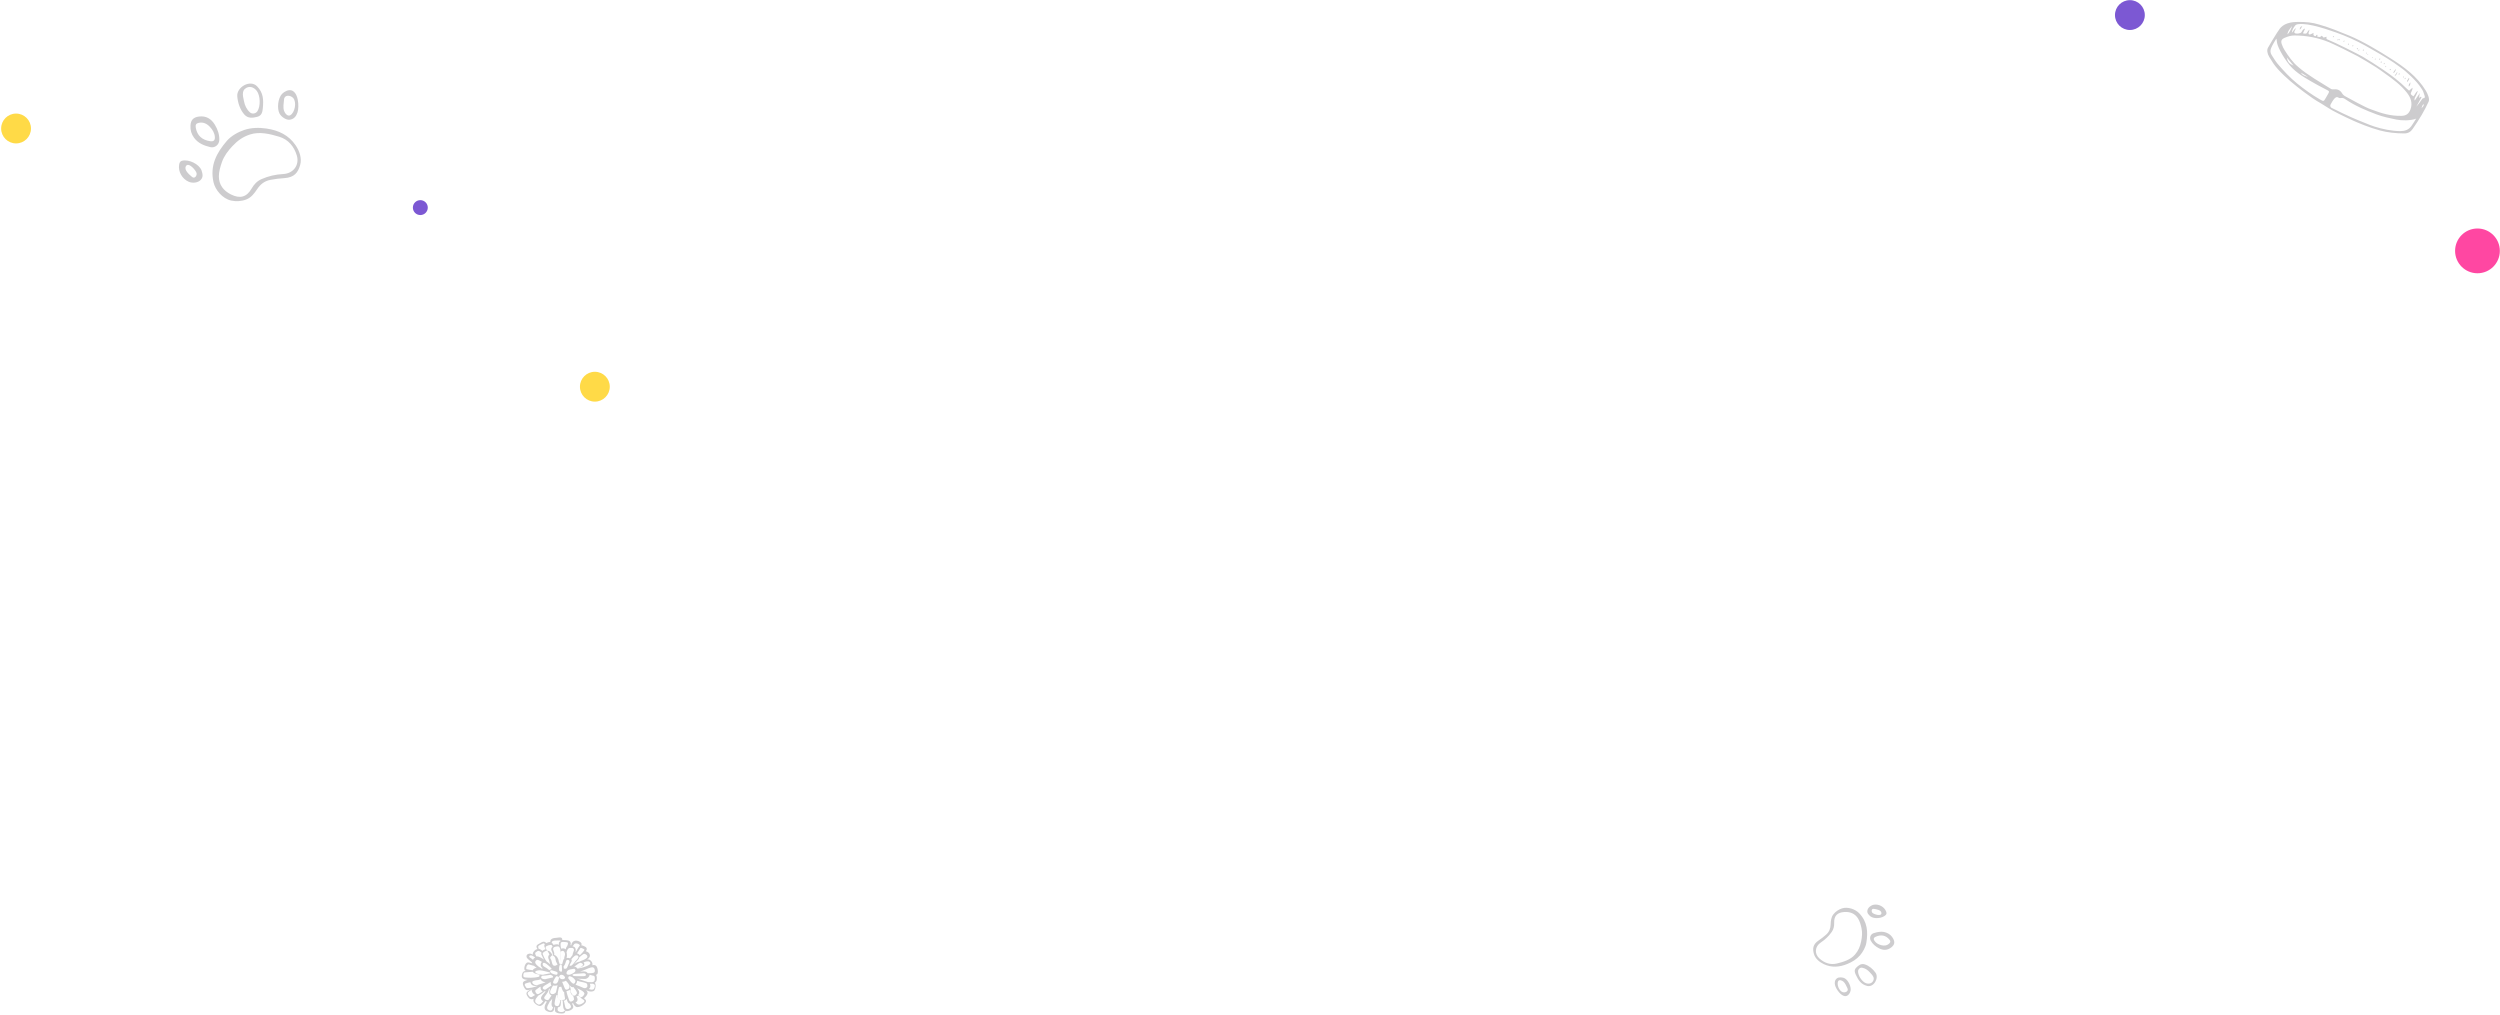
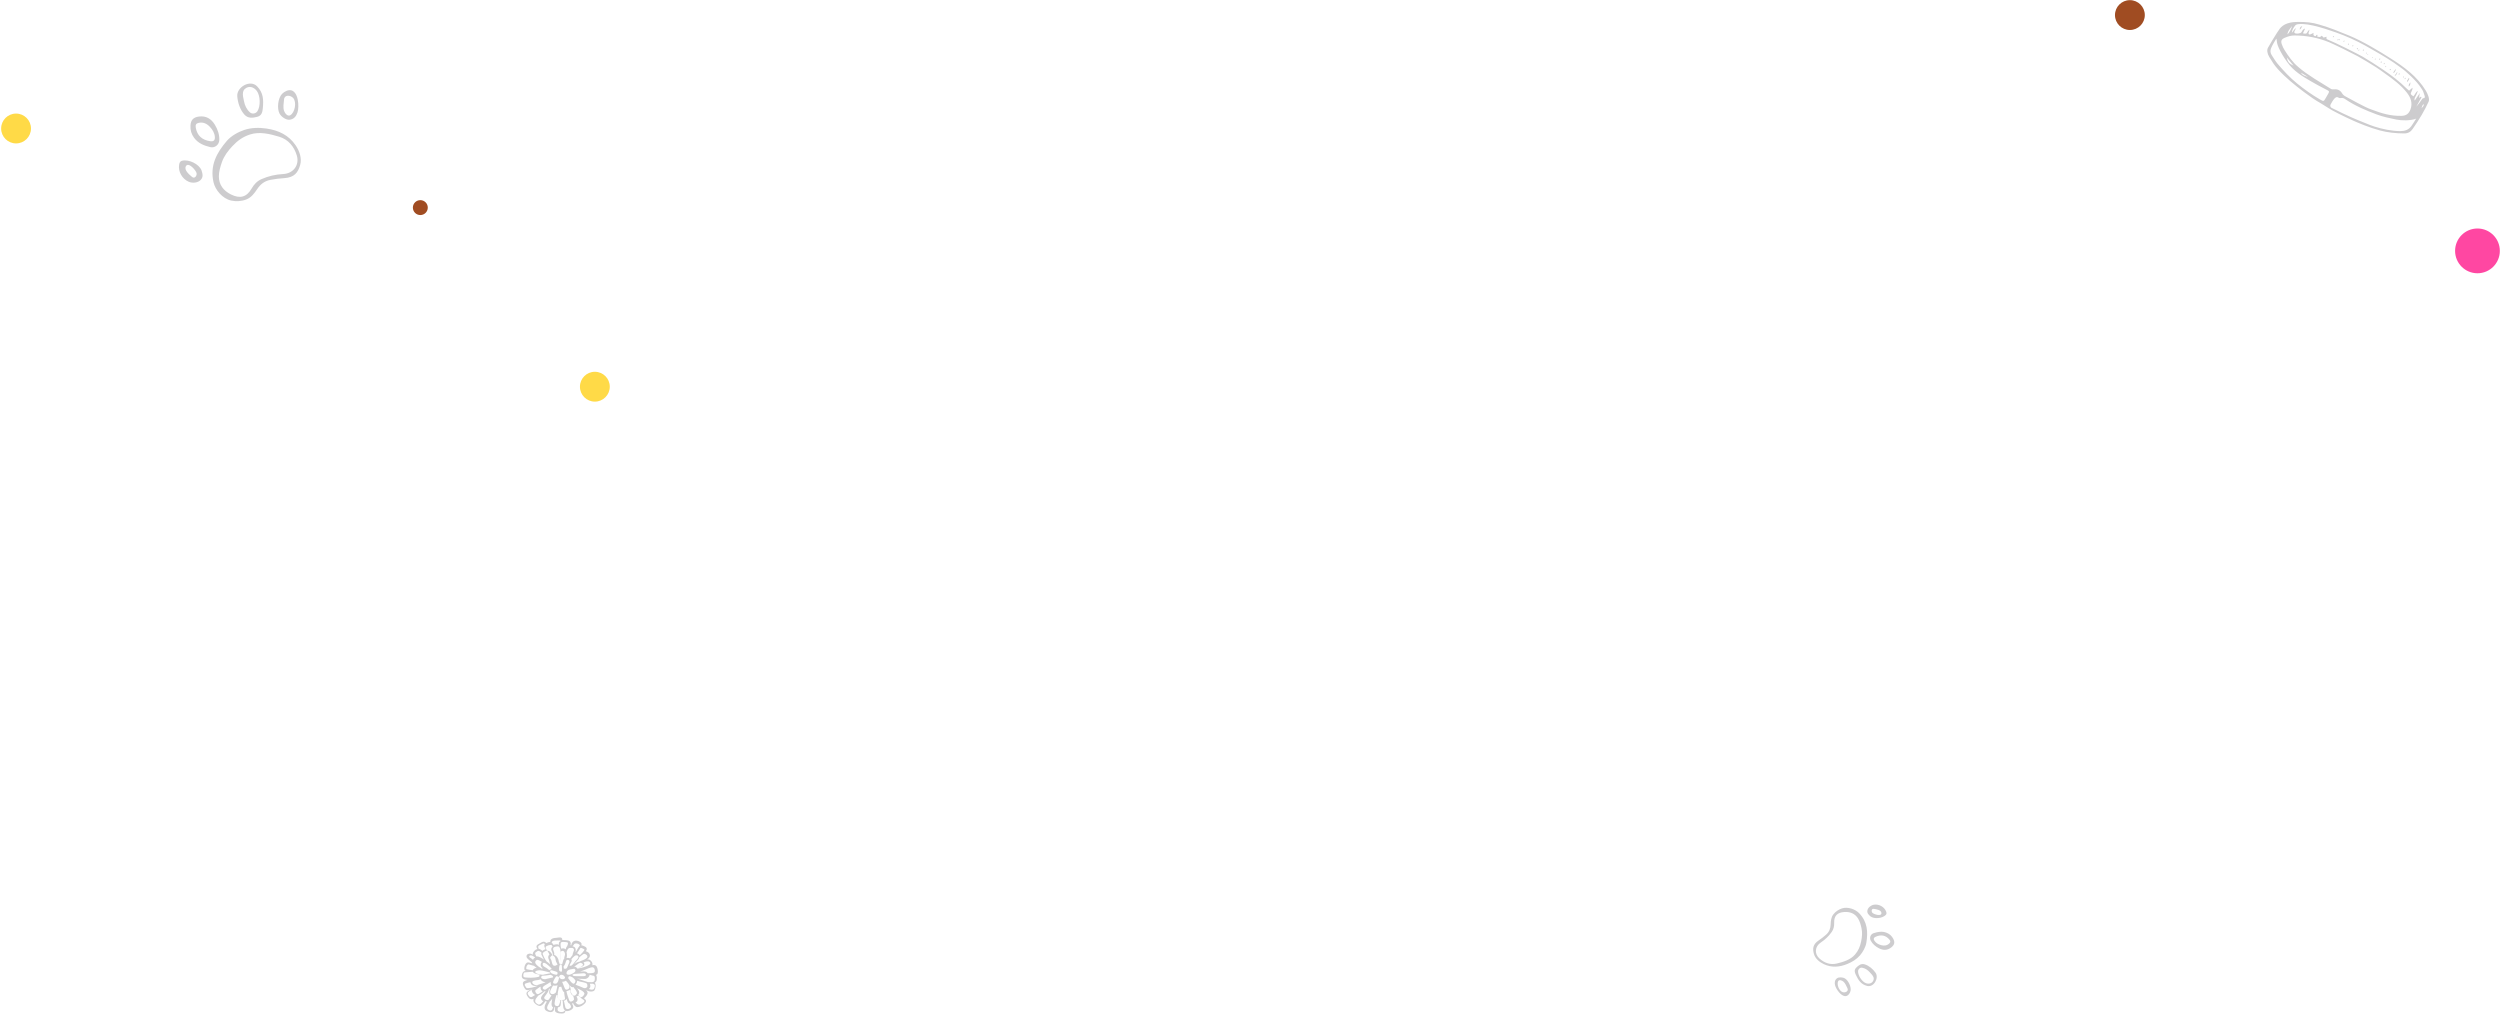
<svg xmlns="http://www.w3.org/2000/svg" width="1676" height="680" viewBox="0 0 1676 680" fill="none">
  <path fill-rule="evenodd" clip-rule="evenodd" d="M198.976 104.225C200.933 110.699 196.613 116.339 189.838 116.674C184.804 116.924 179.938 118.05 175.313 120.081C172.354 121.382 170.277 123.615 168.673 126.415C165.337 132.237 160.844 133.353 154.85 130.363C149.734 127.81 146.728 123.825 146.732 118.231C146.735 115.059 147.699 111.775 148.764 108.718C150.192 104.615 152.833 101.107 155.809 97.965C159.335 94.24 162.65 91.785 167.61 90.157C174.018 88.056 181.013 89.808 187.14 91.65C193.306 93.503 197.159 98.209 198.976 104.225ZM178.661 86.179C173.664 85.44 168.484 85.54 163.729 87.124C159.715 88.463 154.973 91.089 152.138 94.377C145.208 102.412 140.614 110.939 143.138 122.177C144.283 127.282 149.121 133.188 154.989 134.468C158.303 135.19 161.939 134.954 165.12 133.718C168.43 132.431 170.515 129.639 172.414 126.793C174.619 123.491 177.28 121.377 181.275 120.585C184.327 119.979 187.448 119.62 190.552 119.423C197.404 118.989 199.793 115.632 201.235 110.592C202.511 106.122 200.724 101.151 198.217 97.448C193.557 90.573 186.787 87.379 178.661 86.179Z" fill="#CDCCCE" />
  <path fill-rule="evenodd" clip-rule="evenodd" d="M131.263 85.698C130.896 83.672 131.428 82.734 133.252 82.347C136.227 81.716 138.671 82.897 140.655 84.98C142.461 86.877 143.839 89.106 144.037 91.765C144.206 94.044 143.205 94.983 141.028 94.679C135.462 93.904 132.202 90.908 131.263 85.698ZM141.02 98.641C144.043 99.355 146.908 97.037 147.024 93.881C147.156 90.235 145.938 86.747 144.064 83.653C141.626 79.626 138.175 77.504 133.367 78.132C129.633 78.619 127.897 80.44 127.692 84.182C127.525 87.192 128.268 89.898 130.122 92.388C132.886 96.107 136.844 97.656 141.02 98.641Z" fill="#CDCCCE" />
  <path fill-rule="evenodd" clip-rule="evenodd" d="M131.801 116.144C132.078 117.798 130.515 120.127 128.718 118.576C127.056 117.14 123.249 114.123 124.591 111.487C126.257 108.226 131.496 114.309 131.801 116.144ZM122.13 107.743C120.598 108.105 120.29 109.257 120.089 110.415C119.29 114.991 122.176 120.042 126.564 121.869C129.235 122.982 132.643 122.515 134.448 120.715C136.548 118.621 135.74 116.339 135.083 114.153C133.398 109.964 126.648 106.679 122.13 107.743Z" fill="#CDCCCE" />
  <path fill-rule="evenodd" clip-rule="evenodd" d="M194.564 77.27C192.725 78.284 190.922 75.802 190.415 74.287C189.619 71.927 190.224 69.113 190.418 66.704C190.694 63.308 194.793 63.705 196.588 65.752C199.014 68.516 197.709 75.528 194.564 77.27ZM199.611 66.806C198.754 62.602 196.45 59.103 192.012 60.95C190.939 61.398 189.879 62.097 189.081 62.938C186.353 65.804 185.553 72.663 187.41 76.151C188.634 78.451 191.947 80.535 194.102 80.286C197.026 79.948 198.579 77.973 199.434 75.374C200.092 73.365 200.243 69.894 199.611 66.806Z" fill="#CDCCCE" />
  <path fill-rule="evenodd" clip-rule="evenodd" d="M162.952 61.705C163.127 60.927 163.485 60.22 164.116 59.651C166.838 57.195 170.173 58.329 172.127 60.905C174.549 64.096 174.773 71.205 172.557 74.582C171.512 76.175 169.092 76.695 167.552 75.317C165.331 73.332 164.113 70.693 163.559 67.812C163.22 66.044 162.516 63.658 162.952 61.705ZM172.517 78.297C175.47 77.516 175.949 75.099 176.186 72.652C176.743 66.879 176.576 62.212 172.357 57.877C167.692 53.081 158.554 58.435 159.061 64.576C159.416 68.853 160.922 73.536 163.82 76.788C166.241 79.502 169.369 79.129 172.517 78.297Z" fill="#CDCCCE" />
  <path fill-rule="evenodd" clip-rule="evenodd" d="M1219.74 642.567C1216.2 639.374 1216.71 634.476 1220.61 631.897C1223.51 629.98 1226 627.597 1228 624.756C1229.29 622.937 1229.7 620.869 1229.63 618.628C1229.48 613.967 1231.74 611.721 1236.4 611.409C1240.38 611.143 1243.63 612.476 1245.68 615.831C1246.84 617.732 1247.47 620.04 1247.95 622.246C1248.61 625.207 1248.32 628.236 1247.7 631.164C1246.97 634.635 1245.9 637.27 1243.55 639.988C1240.51 643.496 1235.7 644.902 1231.39 645.949C1227.04 647.003 1223.02 645.535 1219.74 642.567ZM1238.43 646.251C1241.68 644.94 1244.72 643.061 1246.97 640.443C1248.86 638.231 1250.72 634.992 1251.2 632.026C1252.38 624.777 1251.99 618.053 1246.37 612.203C1243.82 609.545 1238.78 607.704 1234.82 608.997C1232.58 609.728 1230.51 611.146 1229.07 613.004C1227.57 614.937 1227.35 617.343 1227.27 619.715C1227.17 622.468 1226.36 624.669 1224.27 626.546C1222.68 627.981 1220.95 629.293 1219.18 630.5C1215.27 633.166 1215.07 636.017 1216.06 639.544C1216.94 642.671 1219.83 645.024 1222.67 646.363C1227.96 648.847 1233.16 648.385 1238.43 646.251Z" fill="#CDCCCE" />
  <path fill-rule="evenodd" clip-rule="evenodd" d="M1266.56 629.782C1267.5 630.861 1267.52 631.618 1266.56 632.518C1264.99 633.984 1263.1 634.17 1261.16 633.648C1259.4 633.172 1257.77 632.341 1256.71 630.82C1255.8 629.516 1256.06 628.588 1257.48 627.973C1261.11 626.401 1264.14 627.004 1266.56 629.782ZM1256.08 625.597C1254 626.274 1253.1 628.712 1254.16 630.645C1255.37 632.878 1257.35 634.522 1259.58 635.69C1262.48 637.211 1265.32 637.22 1267.99 635.085C1270.06 633.428 1270.46 631.701 1269.25 629.384C1268.28 627.52 1266.87 626.17 1264.87 625.357C1261.88 624.139 1258.94 624.659 1256.08 625.597Z" fill="#CDCCCE" />
  <path fill-rule="evenodd" clip-rule="evenodd" d="M1255.23 611.91C1254.47 611.008 1254.58 609.015 1256.23 609.292C1257.77 609.551 1261.18 609.976 1261.31 612.073C1261.48 614.67 1256.08 612.912 1255.23 611.91ZM1264.17 613.437C1264.97 612.651 1264.74 611.837 1264.45 611.059C1263.28 607.984 1259.69 605.983 1256.36 606.496C1254.32 606.808 1252.41 608.351 1251.96 610.112C1251.44 612.16 1252.76 613.248 1253.95 614.332C1256.49 616.254 1261.8 615.754 1264.17 613.437Z" fill="#CDCCCE" />
  <path fill-rule="evenodd" clip-rule="evenodd" d="M1232.35 657.742C1233.05 656.529 1234.97 657.36 1235.81 658.069C1237.11 659.171 1237.76 661.012 1238.51 662.48C1239.56 664.548 1237.05 665.709 1235.29 665.128C1232.91 664.344 1231.16 659.823 1232.35 657.742ZM1233.17 665.541C1235.16 667.695 1237.74 668.948 1239.64 666.367C1240.1 665.742 1240.46 664.976 1240.62 664.215C1241.17 661.623 1239.19 657.363 1236.87 655.965C1235.35 655.043 1232.7 654.955 1231.54 655.832C1229.98 657.021 1229.79 658.696 1230.22 660.498C1230.56 661.89 1231.71 663.96 1233.17 665.541Z" fill="#CDCCCE" />
  <path fill-rule="evenodd" clip-rule="evenodd" d="M1256.02 655.232C1256.19 655.762 1256.23 656.317 1256.05 656.889C1255.29 659.356 1252.87 659.897 1250.78 659.068C1248.19 658.042 1245.52 653.864 1245.65 651.03C1245.71 649.693 1246.99 648.497 1248.4 648.759C1250.45 649.136 1252.12 650.272 1253.48 651.795C1254.31 652.731 1255.59 653.903 1256.02 655.232ZM1244.35 648.79C1242.85 650.338 1243.43 651.961 1244.15 653.514C1245.87 657.177 1247.64 659.912 1251.72 660.966C1256.24 662.133 1259.83 655.582 1257.34 652.088C1255.61 649.656 1253.03 647.401 1250.13 646.512C1247.7 645.771 1245.95 647.139 1244.35 648.79Z" fill="#CDCCCE" />
  <path fill-rule="evenodd" clip-rule="evenodd" d="M1623.36 72.619C1623.54 72.03 1623.7 71.432 1623.92 70.859C1624.03 70.579 1624.26 70.344 1624.77 69.611C1624.76 70.416 1624.88 70.795 1624.74 70.996C1624.33 71.575 1623.83 72.084 1623.36 72.619ZM1616.55 84.572C1614.71 87.083 1612.08 87.931 1609.04 87.903C1603.48 87.852 1596.99 86.54 1591.78 84.826C1587.57 83.443 1584.56 81.963 1580.42 80.389C1576.68 78.965 1563.46 72.627 1562.96 72.235C1562.18 71.625 1562.01 70.797 1562.47 69.973C1563.19 68.685 1563.9 67.35 1564.86 66.251C1565.57 65.433 1566.55 64.571 1567.89 65.541C1568.25 65.805 1568.92 65.822 1569.4 65.719C1570.56 65.465 1571.49 65.957 1572.35 66.548C1578.88 70.975 1586.09 74.017 1593.41 76.747C1597.64 78.325 1602.13 79.266 1606.57 80.168C1610.01 80.866 1615.8 81.026 1619.79 79.541C1618.72 81.222 1617.73 82.966 1616.55 84.572ZM1562.66 59.59C1556.32 55.586 1546.79 50.245 1540.85 44.969C1536.7 41.519 1534.3 37.776 1531.64 33.696C1530.84 32.474 1530.21 31.099 1529.73 29.716C1528.94 27.457 1529.46 26.324 1531.58 25.381C1533.72 24.431 1535.94 23.76 1538.32 23.773C1546.33 23.822 1554.09 25.294 1561.49 28.333C1564.69 29.651 1577.38 35.902 1580.5 37.631C1584.73 39.974 1588.85 42.536 1592.95 45.103C1595.09 46.443 1597.1 47.993 1599.16 49.457C1604.41 53.176 1609.59 57.021 1613.58 62.115C1616.13 65.362 1617.57 69.119 1615.97 73.352C1614.87 76.279 1613.12 77.602 1609.95 77.666C1602.67 77.816 1596.96 76.129 1589.56 73.322C1585.96 72.231 1574.67 65.813 1572.33 64.59C1571.36 64.082 1570.68 63.452 1570.09 62.487C1568.91 60.535 1567.11 59.606 1564.73 59.91C1564.06 59.995 1563.21 59.934 1562.66 59.59ZM1542.57 48.732C1544.15 49.681 1545.73 50.629 1547.31 51.579C1545.53 50.941 1543.52 50.657 1542.57 48.732ZM1533.07 38.517C1534.51 40.272 1535.96 42.028 1537.62 44.051C1534.58 42.596 1533.74 41.659 1533.07 38.517ZM1559.18 65.722C1557.81 68.059 1557.79 68.1 1555.37 66.706C1549.96 63.591 1544.92 59.974 1540.06 56.038C1535.18 52.088 1530.97 47.528 1526.93 42.79C1525.44 41.035 1524.29 38.974 1523 37.041C1521.99 35.52 1521.85 33.938 1522.57 32.22C1523.51 29.985 1524.8 27.98 1526.02 25.924C1526.25 25.987 1526.37 27.753 1526.54 28.781C1527.11 32.151 1532.16 41.045 1536.71 45.623C1541.73 50.554 1548.19 53.88 1554.14 57.237C1556.17 58.377 1558.26 59.381 1560.31 60.48C1561.56 61.152 1561.62 61.356 1560.92 62.699C1560.38 63.729 1559.77 64.718 1559.18 65.722ZM1536.6 17.395C1535.99 19.498 1535.09 21.436 1533.55 23.075C1533.61 20.67 1535.47 19.24 1536.6 17.395ZM1538.76 17.05C1539.11 16.615 1539.81 16.321 1540.39 16.245C1541.54 16.092 1542.72 16.04 1543.87 16.117C1551.73 16.351 1566.58 21.861 1571.18 23.701C1577.83 26.369 1584.13 29.552 1590.4 33.267C1596.63 36.777 1603.71 40.942 1609.46 45.336C1612.45 47.282 1620.33 54.377 1623.15 59.069C1624.38 60.61 1624.94 62.397 1625.48 64.225C1625.77 65.206 1625.67 65.841 1624.42 65.895C1624.13 65.907 1623.81 66.401 1623.58 66.728C1622.42 68.357 1621.3 70.003 1619.9 71.508L1623.4 65.194C1623.27 65.069 1623.14 64.945 1623.01 64.82C1622.65 65.047 1622.29 65.273 1621.71 65.641C1621.86 64.696 1621.98 63.926 1622.23 62.407C1620.85 64.457 1619.88 65.889 1618.84 67.43C1618.34 66.018 1619.16 65.09 1619.66 64.077C1620.16 63.065 1620.63 62.037 1620.93 60.901C1619.44 61.754 1619.05 63.466 1617.93 64.575C1615.89 63.114 1615.87 63.066 1616.73 61.206C1617.06 60.487 1617.39 59.77 1617.36 58.771C1616.62 59.413 1615.88 60.054 1615.05 60.775C1614.54 60.345 1614.04 59.972 1613.6 59.534C1608.64 54.578 1603.09 50.358 1597.28 46.47C1592.98 43.588 1588.63 40.778 1584.18 38.139C1581.46 36.526 1565.24 28.379 1560.61 26.586C1560.51 26.548 1560.41 26.497 1560.31 26.463C1559.32 26.117 1559.7 25.311 1559.7 24.631C1559.03 24.824 1558.36 25.062 1557.68 25.175C1557.54 25.197 1557.35 24.717 1557.14 24.513C1556.91 24.294 1556.64 24.125 1556.38 23.934C1555.48 25.245 1554.42 24.768 1553.38 24.437C1553.48 24.232 1553.55 24.017 1553.63 23.804C1553.75 23.488 1553.39 23.165 1553.11 23.389C1552.84 23.598 1552.68 23.867 1552.55 24.179C1552.54 24.204 1552.54 24.227 1552.54 24.252C1552.47 24.245 1552.4 24.228 1552.33 24.228C1551.15 24.222 1550.55 23.374 1551.04 22.001C1550.11 22.451 1549.42 22.919 1548.66 23.118C1547.95 23.303 1547.43 22.657 1547.66 21.978C1547.88 21.32 1548.21 20.697 1548.22 19.859C1547.85 20.278 1547.41 20.654 1547.12 21.127C1546.14 22.769 1546.16 22.782 1543.88 22.335C1544.36 21.302 1544.82 20.3 1545.33 19.199C1543.75 19.404 1543.53 20.728 1542.86 21.613C1542.1 22.609 1539.05 22.896 1538.23 22.03C1538.07 21.86 1538.05 21.406 1538.15 21.159C1538.49 20.358 1538.89 19.585 1539.27 18.802C1538.84 19.141 1538.36 19.441 1538.04 19.86C1537.49 20.565 1537.07 21.367 1536.42 22.029C1536.61 20.079 1537.57 18.491 1538.76 17.05ZM1626.29 60.83C1620.49 51.228 1611.54 44.706 1602.16 38.835C1596.09 34.914 1584.01 27.614 1575 23.903C1568.33 21.224 1562.38 18.638 1554.76 16.468C1550.35 15.07 1545.69 14.629 1540.99 14.704C1537.82 14.755 1536.32 14.785 1533.42 15.721C1531.22 16.431 1529.36 17.913 1528.44 19.125C1527.74 20.053 1527.08 21.02 1526.48 22.01C1524.43 25.337 1522.3 28.624 1520.43 32.045C1519.59 33.587 1519.97 35.863 1521.27 38.119C1523 41.028 1524.8 43.848 1527.11 46.383C1532.34 52.129 1538.34 56.973 1544.5 61.623C1548.2 64.419 1552.18 67.217 1556.05 69.361C1556.78 69.763 1560.73 72.266 1561.06 72.496C1563.39 74.151 1572.08 78.426 1578.17 81.141C1580.88 82.345 1588.43 85.555 1595.39 87.431C1600.77 88.882 1606.13 89.408 1611.68 89.455C1614.44 89.479 1616.13 88.352 1617.48 86.406C1621.95 79.981 1625.42 74.189 1628.2 68.018C1629.03 66.166 1627.3 62.504 1626.29 60.83Z" fill="#CDCCCE" />
  <path fill-rule="evenodd" clip-rule="evenodd" d="M1541.75 19.976C1541.71 18.78 1542.07 17.811 1543.44 17.484C1543.09 18.11 1542.87 18.588 1542.58 19.019C1542.34 19.368 1542.03 19.659 1541.75 19.976Z" fill="#CDCCCE" />
  <path fill-rule="evenodd" clip-rule="evenodd" d="M1614.91 58.065C1614.5 56.819 1615.13 56.245 1615.9 55.182C1616.01 56.572 1615.63 57.242 1614.91 58.065Z" fill="#CDCCCE" />
  <path fill-rule="evenodd" clip-rule="evenodd" d="M1613.77 54.987C1613.71 54.55 1613.6 54.31 1613.67 54.186C1614.07 53.509 1614.52 52.863 1614.94 52.205C1615.59 52.909 1614.64 53.607 1614.37 54.297C1614.29 54.486 1614.07 54.644 1613.77 54.987Z" fill="#CDCCCE" />
  <path fill-rule="evenodd" clip-rule="evenodd" d="M1564.76 24.726C1564.5 24.815 1564.26 24.898 1564.02 24.98C1563.99 24.858 1563.9 24.669 1563.95 24.625C1564.16 24.451 1564.4 24.321 1564.63 24.177C1564.67 24.324 1564.7 24.472 1564.76 24.726Z" fill="#CDCCCE" />
  <path fill-rule="evenodd" clip-rule="evenodd" d="M1602.23 47.1C1602.1 46.752 1601.93 46.482 1601.99 46.454C1602.23 46.353 1602.54 46.333 1602.83 46.283C1602.83 46.44 1602.89 46.635 1602.82 46.745C1602.72 46.878 1602.51 46.94 1602.23 47.1Z" fill="#CDCCCE" />
  <path fill-rule="evenodd" clip-rule="evenodd" d="M1596.6 41.156C1596.68 41.506 1596.81 41.714 1596.74 41.793C1596.62 41.93 1596.38 41.987 1596.2 42.077C1596.11 41.912 1595.91 41.688 1595.96 41.596C1596.04 41.437 1596.28 41.362 1596.6 41.156Z" fill="#CDCCCE" />
  <path fill-rule="evenodd" clip-rule="evenodd" d="M1611.54 51.125C1611.57 51.449 1611.62 51.712 1611.6 51.96C1611.59 52.037 1611.4 52.075 1611.29 52.132C1611.23 51.883 1611.14 51.63 1611.13 51.386C1611.13 51.306 1611.33 51.249 1611.54 51.125Z" fill="#CDCCCE" />
  <path fill-rule="evenodd" clip-rule="evenodd" d="M1580.66 32.192C1580.68 32.502 1580.77 32.742 1580.69 32.877C1580.61 32.998 1580.35 33.004 1580.17 33.061C1580.11 32.864 1579.96 32.622 1580.03 32.48C1580.09 32.346 1580.37 32.315 1580.66 32.192Z" fill="#CDCCCE" />
  <path fill-rule="evenodd" clip-rule="evenodd" d="M1590.2 38.355C1590.34 38.378 1590.56 38.359 1590.6 38.437C1590.66 38.545 1590.59 38.725 1590.58 38.875C1590.44 38.849 1590.23 38.869 1590.17 38.785C1590.11 38.691 1590.19 38.502 1590.2 38.355Z" fill="#CDCCCE" />
  <path fill-rule="evenodd" clip-rule="evenodd" d="M1587.66 36.629C1587.56 36.728 1587.45 36.828 1587.35 36.925C1587.27 36.812 1587.12 36.679 1587.14 36.587C1587.16 36.477 1587.34 36.4 1587.45 36.308C1587.52 36.415 1587.59 36.522 1587.66 36.629Z" fill="#CDCCCE" />
  <path fill-rule="evenodd" clip-rule="evenodd" d="M1577.54 30.877C1577.59 30.668 1577.57 30.451 1577.62 30.244C1577.64 30.143 1577.48 30.072 1577.42 30.16C1577.32 30.325 1577.26 30.484 1577.1 30.619C1576.74 30.943 1577.43 31.353 1577.54 30.877Z" fill="#CDCCCE" />
  <path fill-rule="evenodd" clip-rule="evenodd" d="M1574.69 29.245C1574.68 29.172 1574.58 29.15 1574.53 29.177C1574.22 29.344 1573.94 29.613 1574.08 29.983C1574.11 30.057 1574.2 30.078 1574.27 30.064C1574.65 29.987 1574.71 29.577 1574.69 29.245Z" fill="#CDCCCE" />
  <path fill-rule="evenodd" clip-rule="evenodd" d="M1571.3 27.35C1571.25 27.441 1571.19 27.52 1571.11 27.587C1571.02 27.673 1570.99 27.795 1571.07 27.904C1571.3 28.25 1571.66 27.71 1571.75 27.541C1571.89 27.261 1571.45 27.086 1571.3 27.35Z" fill="#CDCCCE" />
  <path fill-rule="evenodd" clip-rule="evenodd" d="M1568.39 26.302C1568.26 26.448 1568.13 26.56 1568.06 26.746C1568 26.917 1568.18 27.037 1568.33 26.951C1568.51 26.841 1568.64 26.697 1568.71 26.492C1568.78 26.289 1568.53 26.139 1568.39 26.302Z" fill="#CDCCCE" />
  <path fill-rule="evenodd" clip-rule="evenodd" d="M1567.75 26.477C1567.84 26.233 1567.49 26.006 1567.32 26.226C1567.16 26.442 1566.99 26.659 1567.07 26.942C1567.1 27.039 1567.18 27.092 1567.28 27.064C1567.56 26.985 1567.66 26.733 1567.75 26.477Z" fill="#CDCCCE" />
  <path fill-rule="evenodd" clip-rule="evenodd" d="M1581.71 33.365C1581.72 33.227 1581.56 33.12 1581.45 33.21C1581.21 33.393 1581.03 33.616 1581.09 33.917C1581.11 34.014 1581.2 34.072 1581.29 34.037C1581.58 33.929 1581.67 33.66 1581.71 33.365Z" fill="#CDCCCE" />
  <path fill-rule="evenodd" clip-rule="evenodd" d="M1584.72 33.305C1584.72 33.203 1584.58 33.113 1584.49 33.173C1584.23 33.349 1583.99 33.608 1584.06 33.942C1584.08 34.029 1584.2 34.101 1584.29 34.07C1584.6 33.954 1584.71 33.62 1584.72 33.305Z" fill="#CDCCCE" />
  <path fill-rule="evenodd" clip-rule="evenodd" d="M1586.67 35.476C1586.69 35.317 1586.5 35.186 1586.37 35.296C1586.16 35.464 1586.06 35.614 1586.14 35.87C1586.17 35.953 1586.27 35.969 1586.34 35.95C1586.58 35.887 1586.64 35.714 1586.67 35.476Z" fill="#CDCCCE" />
  <path fill-rule="evenodd" clip-rule="evenodd" d="M1592.68 39.342C1592.73 39.223 1592.55 39.109 1592.48 39.223C1592.33 39.456 1592.18 39.533 1592.08 39.806C1592.01 39.996 1592.26 40.163 1592.39 39.992C1592.57 39.763 1592.56 39.592 1592.68 39.342Z" fill="#CDCCCE" />
  <path fill-rule="evenodd" clip-rule="evenodd" d="M1595.7 39.256C1595.69 39.196 1595.6 39.139 1595.54 39.159C1595.27 39.25 1595.15 39.454 1595.02 39.663C1594.98 39.726 1594.95 39.816 1595.02 39.901C1595.04 39.93 1595.06 39.959 1595.08 39.986C1595.12 40.041 1595.17 40.071 1595.24 40.077L1595.34 40.085C1595.44 40.094 1595.51 40.034 1595.54 39.966C1595.65 39.745 1595.77 39.528 1595.7 39.256Z" fill="#CDCCCE" />
  <path fill-rule="evenodd" clip-rule="evenodd" d="M1598.74 42.316C1598.77 42.233 1598.59 42.12 1598.54 42.197C1598.37 42.423 1597.89 42.586 1598.03 42.944C1598.06 42.996 1598.12 43.056 1598.19 43.055C1598.68 43.045 1598.63 42.608 1598.74 42.316Z" fill="#CDCCCE" />
  <path fill-rule="evenodd" clip-rule="evenodd" d="M1599.7 44.447C1599.78 44.26 1599.51 44.087 1599.38 44.262C1599.23 44.476 1599.14 44.613 1599.1 44.864C1599.08 44.985 1599.24 45.091 1599.33 45.004C1599.53 44.832 1599.59 44.691 1599.7 44.447Z" fill="#CDCCCE" />
  <path fill-rule="evenodd" clip-rule="evenodd" d="M1606.26 46.582C1606.37 46.379 1606.15 46.254 1606.03 46.437C1605.78 46.79 1605.38 47.185 1605.11 47.521C1604.85 47.832 1604.77 48.142 1604.54 48.453C1604.42 48.621 1604.45 48.9 1604.63 48.878C1605.4 48.782 1605.89 47.281 1606.26 46.582Z" fill="#CDCCCE" />
  <path fill-rule="evenodd" clip-rule="evenodd" d="M1607.15 48.395C1607.14 48.155 1606.84 48.353 1606.8 48.592C1606.67 49.326 1605.76 49.949 1605.48 50.611C1605.41 50.773 1605.47 50.872 1605.59 50.844C1606.21 50.695 1607.22 49.136 1607.15 48.395Z" fill="#CDCCCE" />
  <path fill-rule="evenodd" clip-rule="evenodd" d="M1608.72 49.267C1608.69 49.195 1608.6 49.143 1608.52 49.155C1608.15 49.212 1607.96 49.604 1608.05 49.94C1608.07 50.022 1608.21 50.109 1608.3 50.082C1608.63 49.977 1608.87 49.622 1608.72 49.267Z" fill="#CDCCCE" />
  <path fill-rule="evenodd" clip-rule="evenodd" d="M1612.74 52.349C1612.76 52.22 1612.55 52.086 1612.45 52.177C1612.23 52.366 1612.04 52.594 1612.06 52.9C1612.07 53.031 1612.21 53.123 1612.33 53.057C1612.6 52.91 1612.7 52.636 1612.74 52.349Z" fill="#CDCCCE" />
  <path fill-rule="evenodd" clip-rule="evenodd" d="M398.628 651.575C398.06 652.843 394.468 652.256 394.066 652.472C393.911 652.24 393.696 652.011 393.402 651.793C392.172 650.879 390.57 651.275 389.149 651.322C389.026 651.325 388.915 651.348 388.796 651.357C390.087 650.98 391.376 650.465 392.459 650.012C392.942 649.81 393.629 649.545 394.303 649.212C395.229 648.965 396.066 648.482 397.081 648.47C398.574 648.448 399.102 650.514 398.628 651.575ZM398.682 657.104C398.191 659.181 395.459 658.238 394.165 658.397C394.071 658.409 386.877 656.043 386.796 655.943C387.802 656.312 391.806 656.267 391.873 656.275C393.35 656.455 395.101 655.079 395.294 653.473C395.391 653.513 396.772 653.92 397.295 654.032C397.656 654.111 398.138 654.088 398.428 654.395C398.882 654.881 398.852 656.384 398.682 657.104ZM398.176 662.872C397.824 663.328 397.588 663.431 396.949 663.472C396.192 663.524 395.494 663.254 394.796 663.016C396.536 661.732 395.437 659.563 395.407 659.476C396.111 659.532 396.838 659.554 397.53 659.507C398.387 659.874 398.832 660.071 398.795 660.964C398.774 661.471 398.511 662.435 398.176 662.872ZM393.586 661.717C392.403 663.113 390.913 662.225 390.241 661.895C389.406 661.487 388.493 661.233 387.643 660.857C387.172 660.65 386.255 660.401 385.796 660.039C386.483 659.38 386.918 658.415 386.898 657.475C387.753 657.813 388.768 658.009 389.298 658.155C390.535 658.498 392.432 658.637 393.454 659.425C393.586 659.479 394.07 661.143 393.586 661.717ZM391.72 666.5C391.3 667.468 390.374 668.701 389.253 668.448C388.836 668.354 387.567 667.034 387.615 666.953C388.373 666.533 388.502 665.188 388.111 664.353C387.772 663.632 387.309 663.031 386.796 662.478C386.994 662.57 387.187 662.658 387.355 662.745C388.034 663.089 392.426 664.873 391.72 666.5ZM390.352 672.727C389.2 673.469 387.895 673.888 386.749 672.921C386.426 672.647 386.144 672.281 385.796 672.09C386.371 671.765 387.111 671.3 387.096 670.647C387.276 670.177 387.221 669.722 387.049 669.212C386.902 668.77 386.685 668.338 386.434 667.923C386.931 667.877 387.416 667.725 387.836 667.481C388.12 667.876 388.529 668.14 388.904 668.465C389.147 668.675 389.355 668.862 389.583 669.02C389.596 669.086 389.623 669.15 389.67 669.207C390.191 669.846 391.08 669.993 391.601 670.683C392.262 671.559 391.09 672.249 390.352 672.727ZM382.73 671.483C381.75 671.46 381.657 670.71 381.346 669.901C381.037 669.096 380.814 668.24 380.501 667.443C380.182 666.629 380.076 665.842 379.843 665.023C379.83 664.807 379.819 664.59 379.795 664.384C380.541 664.371 381.313 664.04 381.89 663.479C381.99 663.873 382.129 664.26 382.23 664.636C382.499 665.638 382.967 666.709 383.735 667.249C383.889 667.356 384.058 667.438 384.236 667.501C384.416 667.923 384.567 668.352 384.664 668.855C384.735 669.234 384.828 669.672 384.784 670.049C384.774 670.147 384.737 670.246 384.699 670.344C384.498 670.536 384.297 670.733 384.078 670.887C383.692 671.158 383.198 671.496 382.73 671.483ZM382.589 675.486C381.919 676.376 380.426 676.815 379.61 676.2C379.141 675.844 379.071 675.655 378.917 674.961C378.763 674.258 378.659 673.559 378.463 672.868C378.285 672.245 378.261 671.319 377.795 670.877C377.914 670.864 378.029 670.877 378.149 670.85C378.816 670.704 379.595 670.231 379.788 669.482C380.084 670.581 380.584 672.036 381.306 672.587C381.509 672.74 381.731 672.836 381.96 672.899C382.304 673.805 383.196 674.683 382.589 675.486ZM378.043 678.008C377.409 678.702 374.774 678.725 373.996 677.525C373.534 676.812 374.007 675.646 374.043 675.34C374.731 675.232 375.356 674.934 375.67 674.328C376.038 673.615 375.87 672.511 376.042 671.736C376.143 671.27 376.169 670.875 376.101 670.483C376.462 670.596 376.839 670.643 377.225 670.651C377.219 670.718 377.436 674.715 377.716 675.785C377.895 676.469 378.29 676.987 378.795 677.352C378.552 677.774 378.508 677.497 378.043 678.008ZM373.111 674.439C371.872 674.254 371.676 673.209 371.849 672.186C372.044 671.018 372.219 669.76 372.555 668.624C372.7 668.132 372.843 667.739 372.848 667.343C373.37 667.178 373.819 666.904 374.088 666.481C373.951 667.735 373.726 669.261 374.737 670.115C375.065 670.394 375.422 670.613 375.795 670.799C375.49 671.536 375.337 672.346 375.035 673.07C374.577 674.18 374.467 674.641 373.111 674.439ZM368.839 665.387C368.603 664.439 369.356 663.219 369.767 662.38C369.989 661.928 370.347 661.466 370.563 660.99C370.66 660.888 370.746 660.781 370.809 660.66C371.784 660.888 372.983 660.839 373.795 660.477C373.703 660.876 373.627 661.275 373.537 661.648C373.282 662.682 373.129 663.735 372.846 664.764C372.784 664.991 372.691 665.21 372.591 665.43C372.426 665.533 372.299 665.687 372.108 665.857C371.202 666.664 369.204 666.861 368.839 665.387ZM369.863 677.169C369.184 677.747 368.327 677.432 367.653 677.052C366.051 676.15 367.049 674.207 367.765 673.011C368.053 672.53 368.373 672.008 368.507 671.458C369.127 671.019 369.74 670.273 370.225 669.482C370.096 670.297 370.026 671.119 369.905 671.787C369.648 673.211 369.568 674.567 370.795 675.319C370.506 675.966 370.314 676.785 369.863 677.169ZM365.089 669.554C364.597 668.974 364.783 668.714 365.191 668.05C365.491 667.559 365.848 667.135 366.205 666.689C366.961 665.748 367.513 664.852 367.855 663.652C367.887 663.55 367.876 663.445 367.843 663.348C368.075 663.182 368.298 662.996 368.509 662.792C368.625 662.679 368.751 662.583 368.872 662.478C368.143 664.032 367.808 665.769 368.87 666.809C369.123 667.059 369.447 667.243 369.795 667.386C369.285 667.894 368.968 668.586 368.534 669.221C368.261 669.618 367.91 670.222 367.448 670.403C366.706 670.692 365.595 670.151 365.089 669.554ZM362.417 673.033C361.726 673.475 361.256 673.704 360.505 673.194C360.106 672.922 359.652 672.67 359.305 672.327C357.503 670.545 361.047 667.483 360.965 667.366C361.588 667.104 362.189 666.716 362.715 666.369C363.43 665.894 364.293 665.376 364.834 664.655C365.158 664.644 365.483 664.584 365.794 664.479C365.616 664.752 365.441 665.03 365.233 665.299C364.761 665.908 364.155 666.396 363.699 667.014C362.56 668.558 362.18 669.576 363.678 670.902C363.829 671.034 363.987 671.158 364.149 671.278C363.522 671.765 363.124 672.581 362.417 673.033ZM357.836 667.59C357.118 668.026 356.367 668.724 355.517 668.397C354.909 668.165 354.582 667.582 354.183 666.996C352.856 665.043 355.25 664.555 356.412 663.479C356.415 663.611 356.401 663.728 356.42 663.871C356.613 665.303 357.564 666.55 358.794 667.003C358.47 667.193 358.152 667.401 357.836 667.59ZM354.193 662.448C353.043 662.545 353.002 662.446 352.464 661.591C352.216 661.196 351.808 660.647 351.794 660.165C351.768 659.298 352.504 659.301 353.217 659.045C354.007 658.761 354.782 658.613 355.57 658.476C355.733 659.3 356.228 660.096 356.947 660.513C358.077 661.171 359.454 661.031 360.794 660.735C360.548 660.86 357.799 662.142 354.193 662.448ZM352.623 655.327C351.465 655.304 350.64 655.025 350.817 653.564C350.861 653.194 351.087 652.21 351.429 651.998C351.772 651.787 356.735 651.589 357.133 651.472C357.228 651.606 357.868 652.274 358.022 652.306C358.923 652.892 360.8 653.186 361.794 653.473C361.741 653.583 361.682 653.692 361.651 653.798C361.556 654.106 361.512 654.423 361.493 654.736C357.69 655.903 353.257 655.34 352.623 655.327ZM352.809 648.996C352.829 648.397 352.939 647.924 353.245 647.407C353.533 646.92 353.813 646.634 354.301 646.469C354.637 646.605 354.999 646.69 355.355 646.778C356.188 646.987 357.008 647.27 357.845 647.452C357.88 647.46 357.922 647.443 357.961 647.442C358.198 647.643 358.445 647.841 358.694 648.038C358.995 648.278 359.375 648.58 359.794 648.871C358.679 648.932 357.517 649.493 357.167 650.471C356.763 650.361 356.343 650.326 355.899 650.262C355.073 650.146 354.12 650.026 353.322 649.809C352.693 649.641 352.791 649.558 352.809 648.996ZM357.359 643.467C357.205 643.35 357.052 643.234 356.922 643.116C356.302 642.546 355.546 642.179 354.899 641.656C354.834 641.527 354.743 641.492 354.827 641.157C354.958 640.636 355.366 640.46 355.882 640.466C356.966 640.479 357.833 641.417 358.794 641.855C358.131 642.199 357.59 642.77 357.359 643.467ZM358.872 638.716C358.97 638.479 359.647 638.127 359.829 637.973C360.695 637.234 361.329 637.358 362.175 637.971C362.456 638.174 362.714 638.408 363.005 638.586C362.985 638.633 362.835 639.271 362.911 639.509C362.798 639.95 363.094 640.266 363.318 640.657C363.649 641.242 363.84 641.897 364.194 642.482C364.381 642.788 364.582 643.133 364.794 643.467C364.44 643.076 363.84 642.787 363.45 642.519C362.691 641.998 361.818 641.606 360.942 641.309C360.557 641.178 360.134 641.155 359.713 641.212C359.551 641.178 358.502 639.607 358.872 638.716ZM360.814 634.592C360.973 633.818 362.59 633.185 363.243 632.899C363.485 632.791 363.814 632.583 364.067 632.519C364.771 632.34 364.83 632.598 365.258 632.98C365.063 633.241 364.916 633.532 364.901 633.879C364.867 634.704 365.359 635.612 365.794 636.363C365.718 636.379 365.635 636.385 365.558 636.405C364.884 636.577 364.156 636.957 363.574 637.464C363.229 637.047 362.637 636.728 362.198 636.458C361.804 636.217 361.427 636.101 361.048 636.058C361.097 635.554 360.702 635.145 360.814 634.592ZM366.142 637.485C366.934 637.375 367.269 637.693 367.6 638.422C367.827 638.927 368.075 639.455 368.35 639.93C367.789 640.41 367.422 641.139 367.52 642.023C367.577 642.534 367.785 642.988 367.983 643.439C368.416 644.42 368.501 645.362 368.777 646.392C368.784 646.415 368.788 646.443 368.794 646.469C368.076 645.77 367.228 645.041 366.39 644.533C366.39 644.519 366.403 644.501 366.397 644.492C365.168 643.074 363.978 639.972 363.926 639.888C363.237 638.789 365.442 637.582 366.142 637.485ZM366.402 634.258C367.081 633.846 368.39 633.503 369.193 633.463C369.961 633.426 370.228 634.092 370.457 634.672C369.998 635.027 369.652 635.468 369.565 636.013C369.429 636.846 369.859 637.485 370.197 638.215C370.522 638.917 370.572 639.686 370.795 640.403C370.634 640.411 370.476 640.438 370.317 640.465C370.329 640.245 370.257 640.019 370.085 639.739C369.765 639.21 369.208 638.444 368.732 638.017C368.114 637.465 367.292 637.297 366.464 637.31C366.663 636.256 364.908 635.163 366.402 634.258ZM370.91 630.73C371.526 630.531 372.258 630.521 372.907 630.524C373.537 630.527 374.158 630.467 374.788 630.464C375.263 630.463 375.484 630.407 375.728 630.721C375.762 630.766 375.779 630.872 375.795 630.987C375.413 631.119 375.093 631.317 374.9 631.619C374.61 632.074 374.606 632.76 374.755 633.433C373.954 632.894 372.921 633.023 371.782 633.253C371.543 633.3 371.294 633.373 371.047 633.461C370.828 632.925 370.375 632.299 369.795 632.029C369.982 631.454 370.143 630.979 370.91 630.73ZM376.467 637.626C378.003 636.944 378.816 638.558 378.795 639.792C378.778 640.634 378.114 641.822 378.298 642.655C377.986 642.931 377.742 643.27 377.634 643.692C377.446 644.426 376.912 646.254 376.845 646.469C376.645 646.327 376.386 646.227 376.021 646.192C375.45 646.137 374.662 646.463 374.814 646.217C376.086 644.136 375.532 641.448 375.558 639.159C375.565 638.463 375.771 637.935 376.467 637.626ZM376.521 631.589C376.965 631.441 377.624 631.438 378.077 631.493C378.723 631.573 380.442 631.474 380.744 632.133C381.004 632.704 380.193 634.232 380.212 634.294C379.71 634.82 379.382 635.634 379.209 636.463C378.621 635.882 377.789 635.617 376.816 635.851C376.613 635.9 376.441 635.963 376.275 636.03C376.234 635.666 376.11 635.299 375.96 634.944C375.695 633.068 375.664 631.877 376.521 631.589ZM382.412 635.485C383.217 635.472 384.002 635.332 384.484 635.949C385.234 636.907 384.422 637.766 384.208 638.721C384.106 639.185 383.794 639.839 383.818 640.359C383.658 640.535 383.506 640.716 383.381 640.882C383.049 641.315 382.718 641.731 382.381 642.162C382.293 642.274 382.199 642.372 382.105 642.467C381.723 642.287 381.279 642.182 380.831 642.17C380.507 642.162 380.167 642.192 379.827 642.25C380.203 641.186 380.08 639.759 379.957 639C379.924 638.786 379.866 638.581 379.795 638.388C380.08 637.651 380.252 636.862 380.755 636.23C381.23 635.631 381.607 635.495 382.412 635.485ZM384.506 633.581C384.862 633.137 384.784 632.864 385.485 632.588C386.346 632.25 387.686 632.63 388.321 633.213C389.068 633.902 388.779 633.477 388.495 634.149C388.364 634.461 388.047 634.768 387.85 635.056C387.252 635.931 386.835 636.849 386.311 637.76C386.235 637.894 386.016 638.155 385.77 638.464C385.82 638.284 385.881 638.1 385.918 637.924C386.188 636.639 385.867 635.08 384.486 634.575C384.286 634.504 384.046 634.448 383.796 634.401C384.091 634.2 384.256 633.899 384.506 633.581ZM389.154 635.506C389.576 635.396 389.818 635.507 390.219 635.704C390.702 635.941 391.313 636.13 391.722 636.458C392.328 636.943 389.019 640.111 388.683 640.465C388.356 639.797 387.588 639.334 386.796 639.127C387.66 637.958 388.345 636.703 389.154 635.506ZM392.22 639.556C392.981 639.834 393.792 640.459 393.796 641.286C393.803 642.414 391.922 643.178 391.002 643.622C390.282 643.969 389.183 644.171 388.548 644.729C388.425 644.737 388.3 644.746 388.17 644.767C388.008 644.776 387.861 644.816 387.715 644.869C387.07 645.039 386.454 645.314 386.158 645.494C385.693 645.778 385.24 646.117 384.796 646.469C385.381 645.781 385.947 645.065 386.564 644.397C387.141 643.774 387.932 643.201 388.184 642.358C388.227 642.209 388.256 642.066 388.268 641.927C388.906 641.396 389.478 640.783 390.154 640.29C390.836 639.791 391.369 639.244 392.22 639.556ZM384.623 654.311C382.82 653.355 384.426 653.152 385.105 652.905C385.17 652.88 388.39 652.62 389.851 652.564C390.587 652.536 391.777 652.287 392.411 652.751C392.857 653.077 392.881 653.692 392.66 653.987C392.158 654.663 389.708 654.432 389.002 654.449C387.719 654.484 384.799 654.405 384.623 654.311ZM378.531 662.327C378.131 661.498 377.805 660.635 377.483 659.784C377.283 659.253 377.142 658.688 376.795 658.209C377.114 658.197 377.436 658.147 377.742 658.101C378.35 658.006 378.9 657.784 379.339 657.475C379.512 657.658 382.142 659.99 381.757 661.878C381.682 662.508 381.277 663.047 380.55 663.305C379.221 663.775 378.972 663.24 378.531 662.327ZM374.775 661.792C375.079 661.56 376.142 661.576 376.29 661.478C376.334 661.606 376.972 664.636 378.254 665.213C378.064 665.932 378.839 668.857 378.793 669.623C378.828 670.271 377.433 670.424 376.323 670.478C374.945 670.545 374.564 669.938 374.238 669.513C373.041 667.947 374.63 662.253 374.775 661.792ZM370.929 657.898C371.332 656.921 371.876 655.92 372.474 655.081C372.586 654.923 372.784 654.707 372.959 654.474C373.703 654.542 374.717 654.557 374.709 655.549C374.709 655.619 374.746 655.67 374.795 655.702C374.749 655.774 374.707 655.85 374.683 655.947C374.45 656.883 374.341 657.702 373.806 658.525C373.163 659.514 372.678 659.557 371.651 659.419C370.921 659.322 370.588 658.725 370.929 657.898ZM369.096 651.872C368.904 651.682 368.784 651.436 368.795 651.194C368.843 650.131 370.031 650.495 370.641 650.705C371.397 650.966 373.689 651.408 373.776 652.068C373.846 652.593 373.741 653.344 373.166 653.463C372.694 653.56 369.732 652.926 369.096 651.872ZM366.477 656.216C365.402 656.632 364.579 656.461 363.997 656.29C363.533 656.156 362.978 655.856 362.84 655.426C362.681 654.932 362.952 654.469 363.376 654.188C363.387 654.179 363.389 654.167 363.401 654.159C364.037 654.183 367.825 653.833 368.99 653.473C369.048 653.506 370.267 654.002 370.459 654.194C370.726 654.464 370.855 654.879 370.767 655.235C370.766 655.24 370.761 655.247 370.758 655.251C369.352 655.627 367.905 655.892 366.477 656.216ZM364.427 661.238C365.214 660.536 366.382 660.052 367.281 659.484C367.649 659.253 368.019 659 368.379 658.728C368.75 658.64 369.084 658.627 369.415 658.476C369.112 659.214 369.043 659.997 369.795 660.581C369.166 660.994 367.55 662.171 366.217 663.058C365.643 663.439 365.48 663.7 364.478 663.213C363.453 662.713 363.702 661.882 364.427 661.238ZM361.643 661.836C361.875 661.692 362.145 661.58 362.427 661.478C362.42 661.521 362.406 661.559 362.402 661.605C362.264 663.103 362.904 664.122 363.794 664.599C363.153 664.954 362.527 665.447 361.976 665.806C361.28 666.257 360.647 666.804 359.857 666.241C359.365 665.891 358.651 664.609 358.818 664.169C359.009 663.667 360.039 663.026 360.41 662.732C360.806 662.42 361.225 662.096 361.643 661.836ZM369.795 649.282C369.754 649.324 369.5 649.71 369.522 649.873C369.059 649.864 368.621 650.01 368.292 650.471C367.598 649.878 366.923 649.251 366.168 648.819C365.612 648.498 364.991 648.233 364.475 647.82C363.395 646.96 363.569 644.97 365.22 645.584C366.708 646.137 369.697 649.173 369.795 649.282ZM371.393 641.031C371.737 641.308 371.995 641.768 372.166 642.144C372.508 642.893 372.437 643.704 372.688 644.482C372.938 645.262 373.54 645.846 373.795 646.629C372.973 647.087 372.243 647.758 371.199 647.335C370.078 646.882 370.021 644.856 369.665 643.883C369.55 643.569 369.402 643.295 369.231 643.004C368.738 642.16 368.564 642.19 369.237 641.272C369.873 640.408 370.25 640.106 371.393 641.031ZM378.687 655.001C379.143 655.901 378.068 656.484 377.11 656.475C375.378 656.458 375.049 655.17 374.795 654.928C375.153 654.169 375.241 653.444 376.479 653.474C377.513 653.499 378.298 654.233 378.687 655.001ZM381.119 646.456C380.79 647.216 380.543 648.059 380.133 648.779C379.581 649.751 378.869 649.435 378.038 649.37C378.012 649.226 377.985 649.082 377.964 648.943C377.912 648.59 377.867 648.26 377.795 647.963C378.39 647.21 378.86 646.425 379.129 645.458C379.404 644.482 379.619 643.248 380.773 643.5C382.776 643.935 381.24 646.178 381.119 646.456ZM383.891 649.61C384.366 649.496 384.828 649.369 385.259 649.6C385.567 649.765 385.763 650.203 385.793 650.601C385.896 651.881 383.018 653.163 382.138 653.374C381.288 653.577 379.849 653.545 379.799 652.51C379.765 651.754 379.975 651.343 380.526 650.71C381.473 649.868 383.025 649.82 383.891 649.61ZM386.915 646.643C387.48 646.186 388.013 645.769 388.711 645.549C388.845 645.507 388.983 645.484 389.122 645.468C389.375 645.512 389.624 645.568 389.871 645.702C390.131 645.841 390.615 646.11 390.738 646.398C390.936 646.87 390.594 647.401 390.246 647.642C389.757 647.979 389.181 648.229 388.674 648.541C388.152 648.86 387.628 649.206 387.076 649.471C386.922 649.134 386.697 648.821 386.451 648.594C385.891 648.08 385.385 647.954 384.796 648.032C385.524 647.603 386.251 647.178 386.915 646.643ZM383.058 643.071C383.21 642.93 385.017 640.591 386.063 640.483C386.828 640.425 387.602 640.466 387.78 641.362C387.981 642.386 386.185 643.822 385.636 644.501C384.859 645.459 383.99 646.877 382.849 647.452C382.754 647.423 382.652 647.405 382.546 647.44C382.264 647.533 382.032 647.388 381.795 647.267C381.964 646.866 382.138 646.463 382.339 646.076C382.58 645.612 382.924 645.201 383.105 644.71C383.109 644.699 383.109 644.69 383.11 644.679C383.179 644.553 383.234 644.415 383.264 644.267C383.36 643.797 383.267 643.396 383.058 643.071ZM375.768 646.511C376.364 646.31 376.629 646.846 376.675 647.723C376.724 648.65 376.76 649.56 376.795 650.483C376.577 651.005 376.748 651.521 376.191 651.468C375.996 651.449 374.71 651.047 374.82 650.162C374.71 648.772 374.948 646.79 375.768 646.511ZM375.482 640.243C375.572 641.575 375.552 642.988 375.47 644.319C375.43 644.984 375.11 645.781 375.216 646.469C375.167 646.362 375.128 646.267 375.07 646.136C374.689 645.28 374.644 644.637 374.474 643.765C374.258 642.655 373.421 641.184 372.348 640.518C372.08 640.353 371.788 640.247 371.486 640.176C371.698 639.71 371.601 639.122 371.496 638.618C371.25 637.405 370.026 635.845 371.536 634.958C372.094 634.63 372.89 634.536 373.535 634.483C374.354 634.417 374.663 634.476 375.06 635.105C375.402 635.646 375.607 636.104 375.654 636.753C375.687 637.214 375.63 637.528 375.795 637.869C375.454 638.513 375.421 639.326 375.482 640.243ZM358.803 645.147C358.683 644.24 359.708 643.359 360.51 643.478C360.938 643.541 361.524 643.893 361.904 644.062C362.402 644.284 362.859 644.586 363.329 644.854C363.041 645.086 362.794 645.437 362.618 645.973C362.145 647.428 362.855 648.402 363.794 649.074C363.741 649.132 363.377 649.374 363.328 649.471C362.608 648.855 361.738 648.589 361.024 647.961C360.545 647.54 358.984 646.527 358.803 645.147ZM359.208 652.209C358.849 651.881 358.553 651.606 359.078 651.131C359.434 650.81 360.829 650.429 362.018 650.475C364.466 650.738 366.444 651.493 368.665 651.945C368.685 652.145 368.726 652.339 368.794 652.527C367.948 652.591 367.05 652.877 366.277 653.019C365.649 653.136 364.802 653.225 364.102 653.467C363.036 653.528 360.179 653.094 359.208 652.209ZM359.415 657.179C360.297 657.091 361.532 656.975 362.398 656.475C362.508 656.732 362.65 656.976 362.857 657.191C363.636 657.998 364.601 658.395 365.696 658.426C365.726 658.426 365.762 658.421 365.794 658.421C365.835 658.622 362.847 659.591 361.621 659.915C361.029 660.072 360.257 660.468 359.647 660.477C358.787 660.486 357.123 659.883 356.88 658.747C356.303 657.699 358.781 657.241 359.415 657.179ZM385.299 659.028C384.633 659.834 384.034 659.404 383.464 658.907C383.054 658.549 382.612 658.124 382.298 657.685C381.789 656.977 381.354 656.25 380.795 655.62C380.918 655.571 381.022 655.481 381.04 655.293C381.171 653.887 382.695 654.652 383.372 654.954C384.086 655.274 384.488 655.708 385 656.292C385.316 656.651 385.571 656.926 385.771 657.276C385.777 657.325 385.768 657.367 385.782 657.416C385.868 657.742 385.54 658.737 385.299 659.028ZM381.796 660.477C382.184 660.948 382.626 661.377 383.084 661.614C383.59 661.875 384.085 661.878 384.539 661.729C384.7 662.423 385.58 663.106 385.89 663.617C386.149 664.046 386.648 664.894 386.765 665.401C386.868 665.838 386.694 666.094 386.517 666.363C385.956 666.968 385.691 667.68 384.616 667.429C384.455 667.393 384.31 667.331 384.176 667.256C384.113 667.196 384.056 667.126 383.99 667.072C383.961 667.047 383.925 667.045 383.889 667.042C383.12 666.375 382.811 665.086 382.236 664.231C383.237 663.382 381.755 660.586 381.796 660.477ZM395.12 644.749C397.111 646.189 394.195 647.316 392.944 647.819C391.069 648.575 388.859 649.128 386.796 649.471C386.802 649.42 386.83 649.373 386.83 649.324C387.755 649.214 388.763 648.603 389.547 648.276C390.483 647.885 391.648 647.504 391.76 646.453C391.805 646.027 391.551 645.59 391.161 645.204C392.331 644.646 394.269 644.131 395.12 644.749ZM400.74 650.498C400.624 649.2 400.122 647.226 398.581 646.98C398.076 646.898 397.57 646.957 397.073 647.088C397.096 647.021 397.137 646.959 397.152 646.89C397.451 645.412 396.221 643.609 394.779 643.269C394.333 643.161 393.91 643.214 393.501 643.34C393.643 643.245 393.783 643.149 393.915 643.061C395.297 642.136 395.958 640.771 395.029 639.176C394.668 638.555 393.641 637.906 392.68 637.677C393.365 637.011 393.652 635.959 392.977 635.154C392.627 634.738 392.122 634.605 391.653 634.369C391.184 634.139 390.648 633.893 390.134 633.784C389.988 633.752 389.837 633.766 389.688 633.767C390.186 632.766 389.866 632.073 388.734 631.361C387.522 630.599 385.854 630.273 384.55 631.003C383.821 631.408 382.914 632.783 383.025 633.652C382.821 633.64 382.614 633.635 382.411 633.645C382.645 633.179 382.733 632.628 382.608 632.133C382.16 630.337 380.386 630.414 378.894 630.269C378.392 630.222 377.666 630.152 376.95 630.19C377.016 629.668 376.874 629.102 376.468 628.772C375.688 628.136 373.98 628.656 373.073 628.703C371.16 628.802 368.791 629.151 368.899 631.449C368.022 631.485 366.999 631.873 366.303 632.186C366.278 632.196 366.259 632.211 366.234 632.222C365.844 631.715 365.206 631.353 364.568 631.311C363.72 631.254 362.701 631.966 361.999 632.365C361.317 632.751 360.063 633.252 359.75 634.048C359.414 634.9 359.945 635.565 360.308 636.259C359.986 636.312 359.659 636.406 359.309 636.593C358.5 637.02 357.468 638.1 357.223 639.01C357.127 639.37 357.214 639.7 357.374 640.017C356.238 639.424 355.011 638.968 353.865 639.634C353.296 639.964 352.981 640.442 352.971 641.115C352.948 642.523 354.669 643.48 355.187 643.965C355.631 644.379 356.094 644.761 356.559 645.151C356.618 645.391 356.723 645.61 356.84 645.823C356.804 645.815 356.758 645.806 356.726 645.802C356.091 645.66 354.617 645.256 354.481 645.225C352.331 644.731 351.277 648.221 351.543 649.79C351.656 650.453 352.034 650.765 352.516 650.955C352.265 650.973 352.005 650.973 351.773 651.013C350.43 651.242 349.863 652.922 349.798 654.134C349.698 656.035 351.145 656.657 352.746 656.8C353.033 656.826 353.369 656.864 353.72 656.9C352.942 657.149 351.975 657.428 351.32 657.84C349.845 658.774 350.75 660.914 351.425 662.09C352.427 663.831 353.244 664.102 355.13 663.532C355.612 663.385 356.325 663.264 357.056 663.089C357.03 663.145 357.024 663.215 357.006 663.276C355.697 663.359 354.303 663.958 353.403 664.935C352.465 665.954 353.1 667.091 353.76 668.077C354.582 669.309 355.463 670.172 357.071 669.791C357.298 669.736 357.515 669.653 357.726 669.56C357.359 670.655 357.584 671.863 358.783 672.854C359.752 673.658 361.313 674.805 362.631 674.294C363.752 673.86 364.992 672.349 365.553 671.162C365.898 671.318 366.256 671.44 366.619 671.482C366.541 671.647 366.462 671.813 366.367 671.97C365.974 672.618 365.397 673.549 365.238 674.307C364.878 676.021 365.123 677.078 366.488 677.773C367.809 678.443 369.565 679.033 370.827 677.858C371.394 677.333 371.68 676.126 371.534 675.234C371.724 675.29 371.913 675.346 372.133 675.38C371.931 676.183 371.961 677.196 372.107 677.765C372.384 678.833 374.082 679.315 375.031 679.365C375.694 679.402 377.591 679.805 378.535 678.918C378.95 678.53 379.075 678.1 378.902 677.641C379.315 677.789 379.762 677.868 380.218 677.861C381.444 677.841 383.32 677.081 384.013 676.012C384.714 674.932 384.103 673.798 383.425 672.83C383.704 672.759 383.97 672.657 384.224 672.545C384.6 673.737 385.769 675.178 387.054 675.173C388.649 675.169 390.468 674.2 391.606 673.152C392.653 672.184 393.454 671.168 392.311 669.973C392.107 669.759 391.825 669.466 391.508 669.181C392.012 668.86 392.445 668.368 392.849 667.88C393.644 666.916 394.394 665.676 393.577 664.591C393.397 664.351 393.172 664.136 392.922 663.945C392.956 663.934 392.988 663.913 393.019 663.899C393.635 664.149 394.309 664.43 394.952 664.589C396.033 664.859 397.929 664.867 398.578 663.832C399.268 662.737 399.758 659.83 398.695 658.799C399.464 658.398 400.018 657.695 400.089 656.44C400.145 655.455 400.192 654.273 399.504 653.542C400.95 653.246 400.851 651.733 400.74 650.498Z" fill="#CDCCCE" />
  <ellipse cx="398.797" cy="259.245" rx="10.001" ry="10.006" fill="#FFDA47" />
-   <ellipse cx="281.788" cy="139.175" rx="5" ry="5.003" fill="#7C58D3" />
-   <ellipse cx="1427.88" cy="10.1" rx="10.001" ry="10.006" fill="#7C58D3" />
+   <ellipse cx="281.788" cy="139.175" rx="5" ry="5.003" fill="#A04C22" />
+   <ellipse cx="1427.88" cy="10.1" rx="10.001" ry="10.006" fill="#A04C22" />
  <ellipse cx="1660.89" cy="168.192" rx="15.001" ry="15.009" fill="#FF47A2" />
  <ellipse cx="10.766" cy="86.144" rx="10.001" ry="10.006" fill="#FFDA47" />
</svg>
